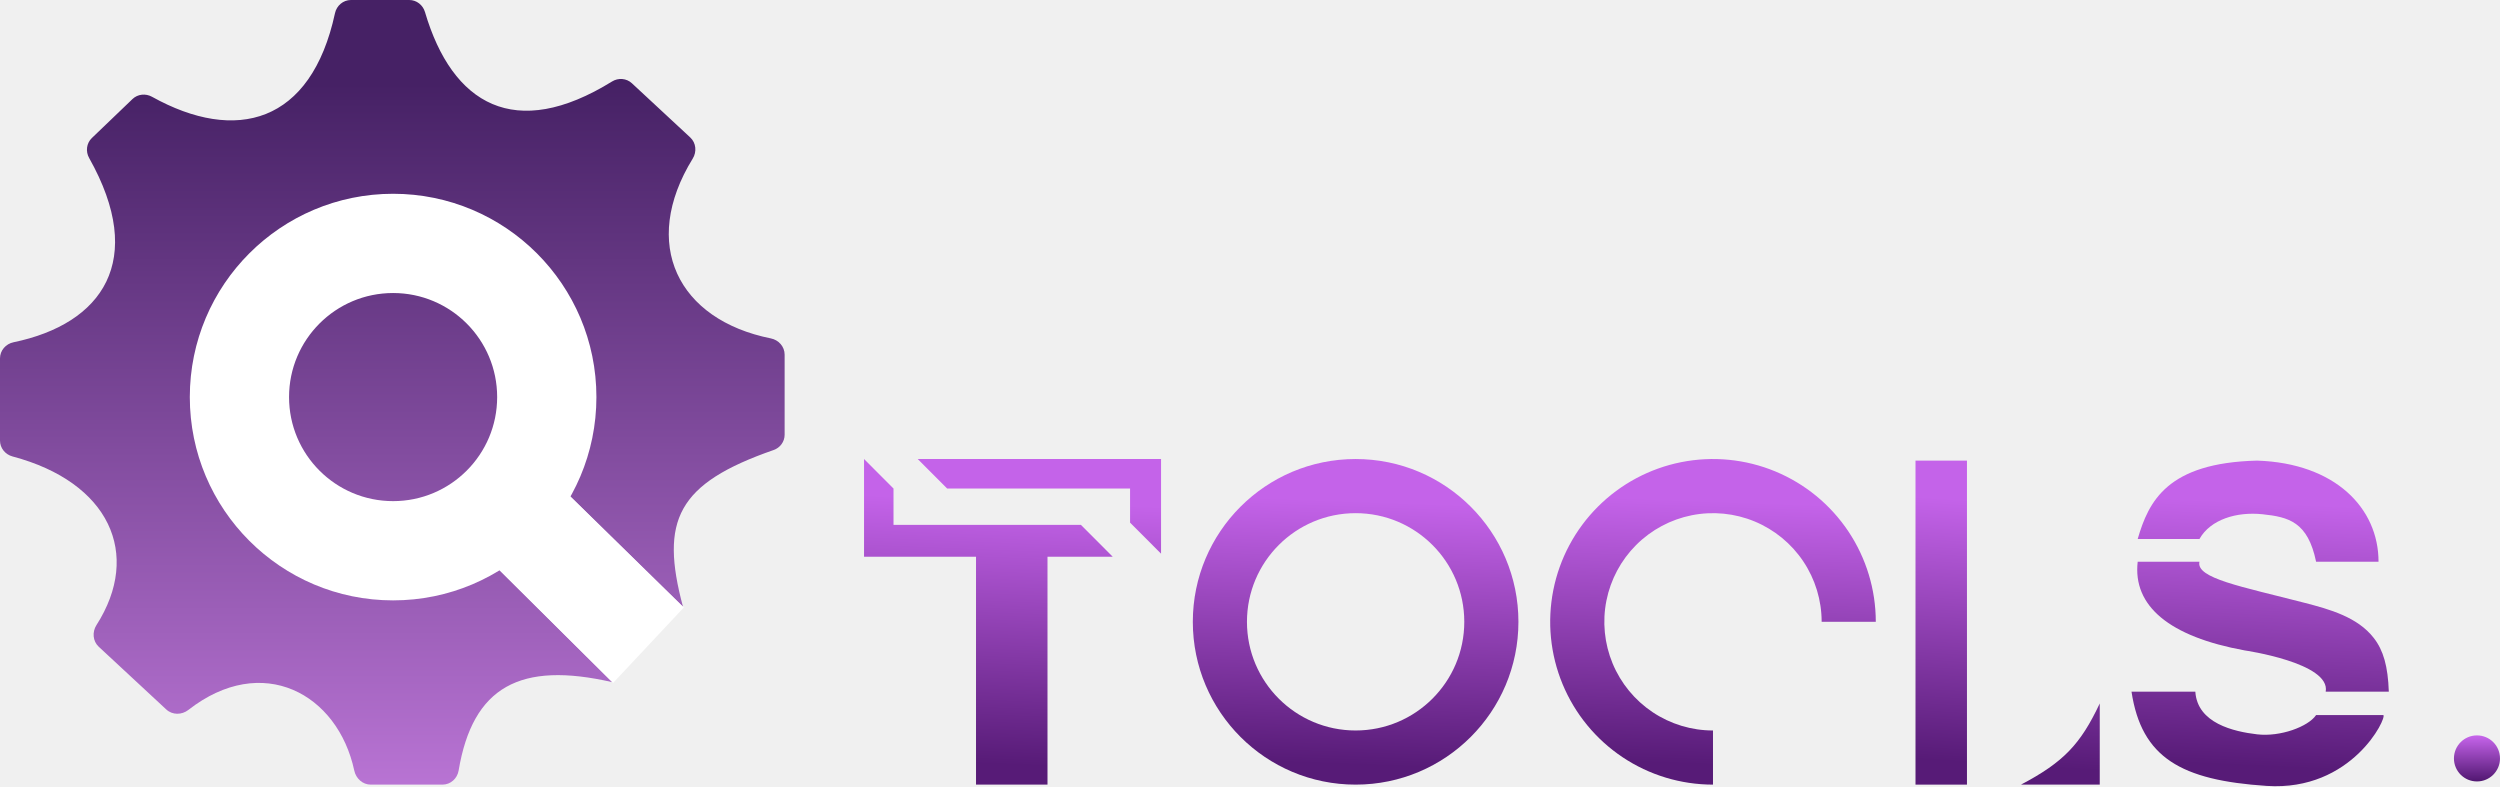
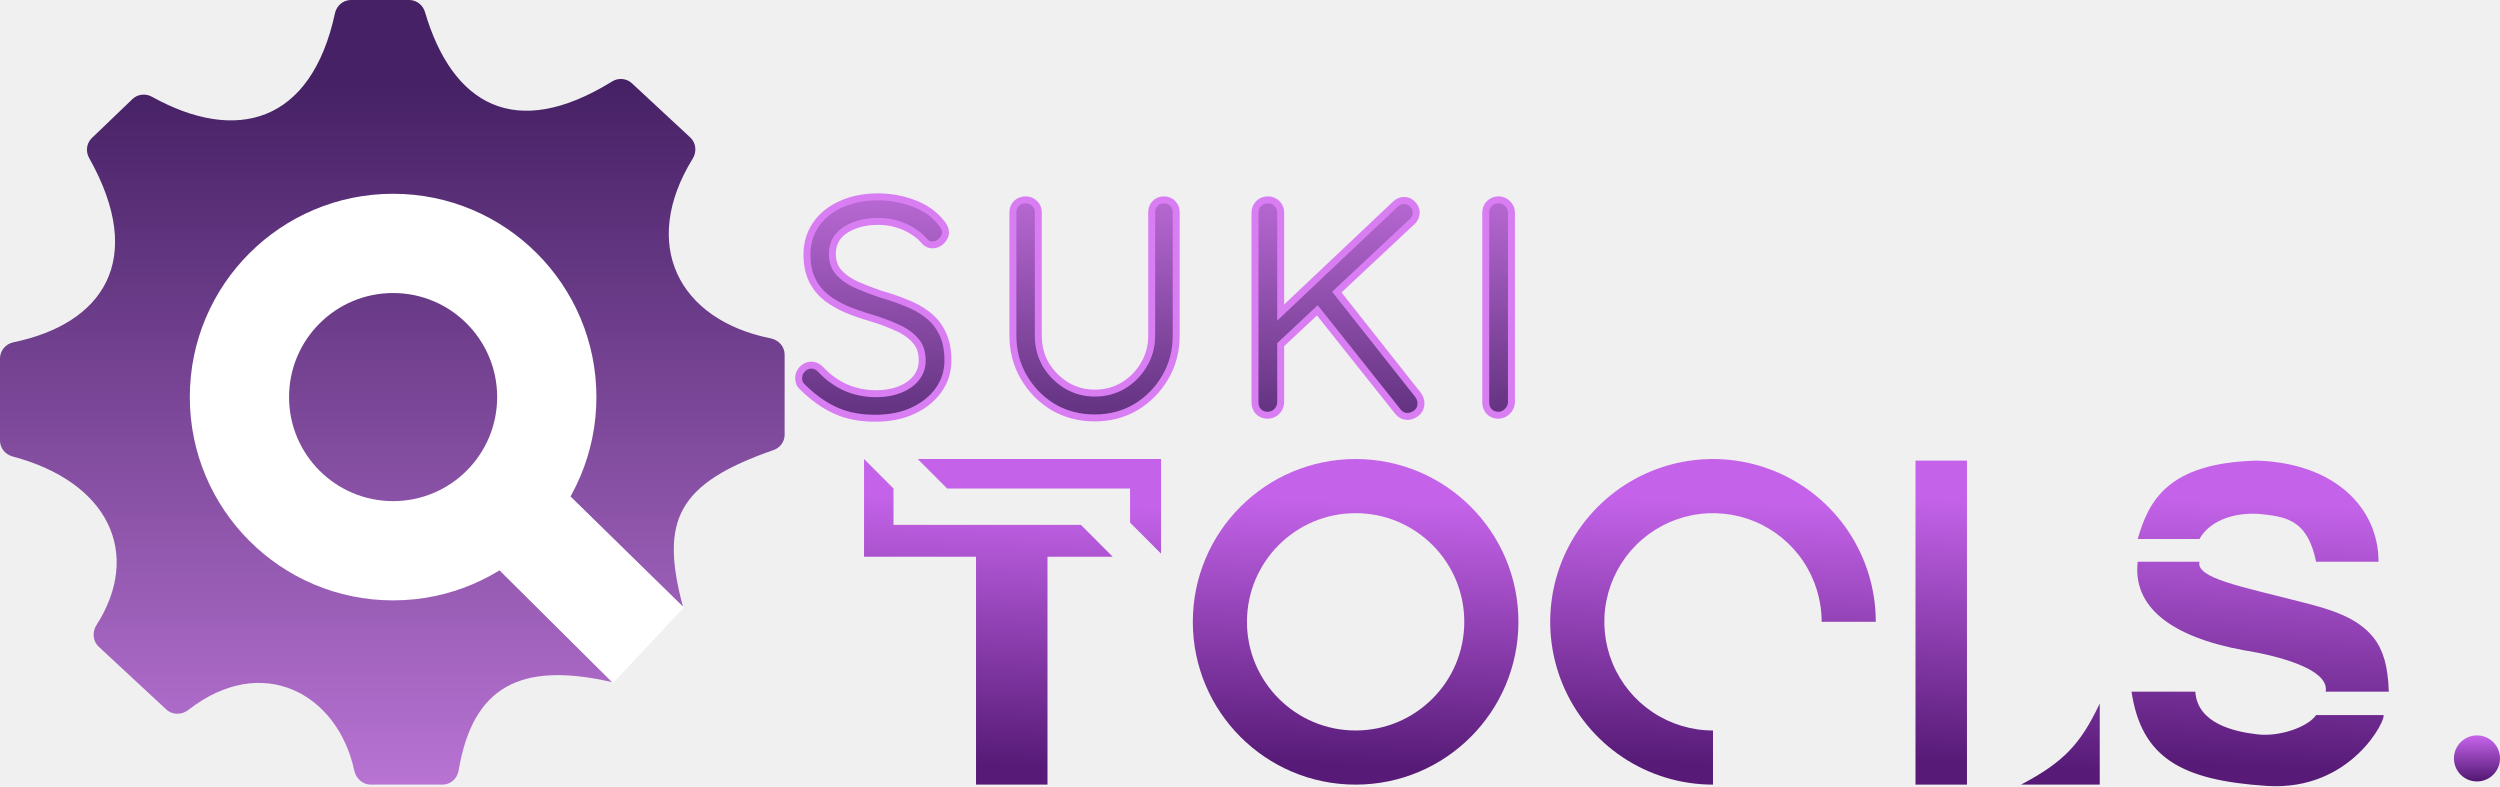
<svg xmlns="http://www.w3.org/2000/svg" width="1574" height="495" viewBox="0 0 1574 495" fill="none">
  <circle cx="1559.5" cy="477.5" r="14.5" fill="url(#paint0_linear_1391_125)" />
  <path d="M956 391.5C956 448.109 910.109 494 853.5 494C796.891 494 751 448.109 751 391.5C751 334.891 796.891 289 853.5 289C910.109 289 956 334.891 956 391.5ZM785.087 391.5C785.087 429.283 815.717 459.913 853.5 459.913C891.283 459.913 921.913 429.283 921.913 391.5C921.913 353.717 891.283 323.087 853.5 323.087C815.717 323.087 785.087 353.717 785.087 391.5Z" fill="url(#paint1_linear_1391_125)" />
  <path d="M1181 391.5C1181 371.227 1174.99 351.41 1163.73 334.554C1152.46 317.698 1136.45 304.56 1117.73 296.802C1099 289.044 1078.39 287.015 1058.5 290.97C1038.62 294.924 1020.36 304.687 1006.02 319.022C991.687 333.356 981.924 351.62 977.97 371.503C974.015 391.386 976.044 411.996 983.802 430.725C991.56 449.454 1004.7 465.463 1021.55 476.726C1038.41 487.988 1058.23 494 1078.5 494L1078.5 459.913C1064.97 459.913 1051.74 455.901 1040.49 448.383C1029.24 440.866 1020.47 430.181 1015.29 417.681C1010.12 405.18 1008.76 391.424 1011.4 378.153C1014.04 364.882 1020.56 352.692 1030.12 343.125C1039.69 333.557 1051.88 327.041 1065.15 324.401C1078.42 321.762 1092.18 323.117 1104.68 328.295C1117.18 333.473 1127.87 342.241 1135.38 353.492C1142.9 364.742 1146.91 377.969 1146.91 391.5H1181Z" fill="url(#paint2_linear_1391_125)" />
+   <path d="M587.05 247.5C579.45 247.6 572.85 246.4 567.25 243.9C561.65 241.4 556.3 237.65 551.2 232.65C550.7 232.25 550.25 231.75 549.85 231.15C549.55 230.55 549.4 229.85 549.4 229.05C549.4 227.85 549.85 226.75 550.75 225.75C551.75 224.75 552.85 224.25 554.05 224.25C555.25 224.25 556.35 224.75 557.35 225.75C561.25 229.95 565.65 233.15 570.55 235.35C575.55 237.55 580.9 238.65 586.6 238.65C591.4 238.65 595.65 237.9 599.35 236.4C603.15 234.9 606.15 232.75 608.35 229.95C610.55 227.15 611.65 223.9 611.65 220.2C611.65 215.6 610.4 211.9 607.9 209.1C605.4 206.2 602.1 203.85 598 202.05C593.9 200.15 589.35 198.45 584.35 196.95C580.25 195.75 576.35 194.4 572.65 192.9C568.95 191.3 565.65 189.4 562.75 187.2C559.85 184.9 557.6 182.1 556 178.8C554.4 175.5 553.6 171.5 553.6 166.8C553.6 161.5 555 156.8 557.8 152.7C560.6 148.6 564.55 145.4 569.65 143.1C574.85 140.7 580.85 139.5 587.65 139.5C593.55 139.5 599.2 140.5 604.6 142.5C610.1 144.5 614.45 147.45 617.65 151.35C619.15 152.95 619.9 154.4 619.9 155.7C619.9 156.7 619.4 157.7 618.4 158.7C617.4 159.7 616.3 160.2 615.1 160.2C614.1 160.2 613.25 159.85 612.55 159.15C610.85 157.05 608.7 155.2 606.1 153.6C603.5 151.9 600.6 150.6 597.4 149.7C594.3 148.8 591.05 148.35 587.65 148.35C582.95 148.35 578.7 149.1 574.9 150.6C571.2 152 568.25 154.05 566.05 156.75C563.95 159.45 562.9 162.7 562.9 166.5C562.9 170.7 564.1 174.15 566.5 176.85C568.9 179.55 572.05 181.8 575.95 183.6C579.85 185.3 584 186.9 588.4 188.4C592.7 189.6 596.8 191 600.7 192.6C604.7 194.1 608.2 196 611.2 198.3C614.3 200.6 616.7 203.5 618.4 207C620.2 210.5 621.1 214.9 621.1 220.2C621.1 225.3 619.65 229.9 616.75 234C613.85 238.1 609.85 241.35 604.75 243.75C599.75 246.15 593.85 247.4 587.05 247.5ZM731.579 141C732.979 141 734.079 141.45 734.879 142.35C735.679 143.15 736.079 144.2 736.079 145.5V207.6C736.079 215 734.329 221.7 730.829 227.7C727.329 233.7 722.629 238.5 716.729 242.1C710.829 245.6 704.179 247.35 696.779 247.35C689.379 247.35 682.679 245.6 676.679 242.1C670.779 238.5 666.079 233.7 662.579 227.7C659.079 221.7 657.329 215 657.329 207.6V145.5C657.329 144.2 657.729 143.15 658.529 142.35C659.429 141.45 660.629 141 662.129 141C663.329 141 664.379 141.45 665.279 142.35C666.179 143.15 666.629 144.2 666.629 145.5V207.6C666.629 213.4 667.979 218.6 670.679 223.2C673.479 227.8 677.179 231.5 681.779 234.3C686.379 237 691.379 238.35 696.779 238.35C702.379 238.35 707.479 237 712.079 234.3C716.679 231.5 720.329 227.8 723.029 223.2C725.829 218.6 727.229 213.4 727.229 207.6V145.5C727.229 144.2 727.629 143.15 728.429 142.35C729.229 141.45 730.279 141 731.579 141ZM854.262 246.6C852.962 246.6 851.862 246.05 850.962 244.95L808.362 191.4L815.412 184.35L858.312 238.65C859.012 239.65 859.362 240.7 859.362 241.8C859.362 243.4 858.762 244.6 857.562 245.4C856.462 246.2 855.362 246.6 854.262 246.6ZM852.612 141.3C853.812 141.3 854.812 141.75 855.612 142.65C856.512 143.55 856.962 144.55 856.962 145.65C856.962 146.85 856.512 147.9 855.612 148.8L787.512 212.55L786.312 202.35L849.312 142.8C850.312 141.8 851.412 141.3 852.612 141.3ZM783.912 246C782.512 246 781.362 245.55 780.462 244.65C779.662 243.75 779.262 242.65 779.262 241.35V145.65C779.262 144.35 779.712 143.25 780.612 142.35C781.512 141.45 782.662 141 784.062 141C785.362 141 786.462 141.45 787.362 142.35C788.262 143.25 788.712 144.35 788.712 145.65V241.35C788.612 242.65 788.112 243.75 787.212 244.65C786.312 245.55 785.212 246 783.912 246ZM904.933 241.35C904.833 242.65 904.283 243.75 903.283 244.65C902.383 245.55 901.333 246 900.133 246C898.733 246 897.583 245.55 896.683 244.65C895.883 243.75 895.483 242.65 895.483 241.35V145.65C895.483 144.35 895.933 143.25 896.833 142.35C897.733 141.45 898.883 141 900.283 141C901.483 141 902.533 141.45 903.433 142.35C904.433 143.25 904.933 144.35 904.933 145.65V241.35Z" fill="url(#paint_suki_purple)" stroke="#d97df3" stroke-width="7" stroke-linejoin="round" paint-order="stroke fill" transform="translate(727,193) scale(1.25) translate(-727,-193)" />
  <path d="M1238.4 290H1206V494H1238.4V290Z" fill="url(#paint3_linear_1391_125)" />
  <path d="M1322 494H1272.4C1299.17 479.91 1309.87 468.627 1322 442.9V494Z" fill="url(#paint4_linear_1391_125)" />
  <path d="M1497.52 353.65H1458.21C1453.02 328.537 1440.93 325.506 1424.51 323.774C1408.1 322.042 1391.67 327.087 1384.77 339.361H1345.89C1352.8 315.547 1364.57 291.387 1421.06 290C1470.16 291.591 1497.52 319.877 1497.52 353.65Z" fill="url(#paint5_linear_1391_125)" />
  <path d="M1384.77 353.65H1345.89C1342.69 381.486 1365.76 400.847 1413.28 409.507C1413.28 409.507 1467.55 417.345 1464.26 435.486H1504C1503.44 419.462 1500.61 409.475 1494.5 401.629C1484.29 388.527 1467 383.684 1450.92 379.527C1410.98 369.201 1382.43 364.077 1384.77 353.65Z" fill="url(#paint6_linear_1391_125)" />
  <path d="M1500.54 450.208H1458.21C1453.32 457.47 1435.74 464.064 1421.06 462.332C1406.37 460.6 1383.47 455.404 1382.18 435.486H1342C1348.33 477.159 1373.3 491.25 1427.1 494.807C1480.91 498.364 1503.03 451.636 1500.54 450.208Z" fill="url(#paint7_linear_1391_125)" />
  <path d="M731 289H577.784L596.341 307.593H711.491V329.047L731 348.593V289Z" fill="url(#paint8_linear_1391_125)" />
  <path d="M544 289L562.557 307.593V330.477H625.366H680.562L700.547 350.5H659.5V494H625.366H614.5V350.5H544V289Z" fill="url(#paint9_linear_1391_125)" />
  <path d="M385.5 429.5L314.5 359C331.878 340.645 341.622 330.855 359 312.5L430 382C415.412 327.562 426.331 304.455 487.107 283.32C491.195 281.899 494 278.071 494 273.743V223.255C494 218.243 490.256 214.047 485.342 213.06C426.852 201.318 402.928 153.742 436.163 99.817C438.791 95.554 438.261 89.957 434.592 86.549L397.814 52.399C394.409 49.237 389.28 48.869 385.328 51.314C324.265 89.097 284.74 65.862 267.552 7.551C266.255 3.15 262.281 0 257.692 0H220.954C216.073 0 211.935 3.552 210.904 8.323C195.872 77.904 148.489 90.29 95.692 60.927C91.708 58.712 86.702 59.205 83.412 62.361L57.833 86.903C54.431 90.168 53.802 95.358 56.116 99.466C92.506 164.075 64.368 203.924 8.5 215.49C3.651 216.494 0 220.664 0 225.615V277.404C0 282.125 3.331 286.172 7.894 287.383C68.754 303.546 89.392 348.763 60.736 393.544C57.957 397.885 58.384 403.678 62.162 407.186L104.718 446.703C108.546 450.257 114.457 450.196 118.574 446.983C165.171 410.623 212.68 436.773 223.057 485.194C224.122 490.161 228.335 494 233.416 494H278.599C283.673 494 287.909 490.167 288.748 485.162C297.633 432.201 327.604 416.212 385.5 429.5Z" fill="url(#paint10_linear_1391_125)" />
  <path d="M375.5 250C375.5 320.692 318.192 378 247.5 378C176.808 378 119.5 320.692 119.5 250C119.5 179.308 176.808 122 247.5 122C318.192 122 375.5 179.308 375.5 250ZM181.987 250C181.987 286.182 211.318 315.513 247.5 315.513C283.682 315.513 313.013 286.182 313.013 250C313.013 213.818 283.682 184.487 247.5 184.487C211.318 184.487 181.987 213.818 181.987 250Z" fill="white" />
  <path d="M386 430L314 358.5L358.5 312L430.5 382.5L386 430Z" fill="white" />
  <defs>
    <linearGradient id="paint0_linear_1391_125" x1="1559.5" y1="463" x2="1559.5" y2="492" gradientUnits="userSpaceOnUse">
      <stop stop-color="#C765EC" />
      <stop offset="1" stop-color="#511771" />
    </linearGradient>
    <linearGradient id="paint1_linear_1391_125" x1="852.326" y1="481.561" x2="861.589" y2="225.631" gradientUnits="userSpaceOnUse">
      <stop stop-color="#571B77" />
      <stop offset="0.649" stop-color="#C463E9" />
    </linearGradient>
    <linearGradient id="paint2_linear_1391_125" x1="1077.33" y1="481.561" x2="1086.59" y2="225.631" gradientUnits="userSpaceOnUse">
      <stop stop-color="#571B77" />
      <stop offset="0.649" stop-color="#C463E9" />
    </linearGradient>
    <linearGradient id="paint3_linear_1391_125" x1="1263.34" y1="481.621" x2="1279.5" y2="227.635" gradientUnits="userSpaceOnUse">
      <stop stop-color="#571B77" />
      <stop offset="0.649" stop-color="#C463E9" />
    </linearGradient>
    <linearGradient id="paint4_linear_1391_125" x1="1263.34" y1="481.621" x2="1279.5" y2="227.635" gradientUnits="userSpaceOnUse">
      <stop stop-color="#571B77" />
      <stop offset="0.649" stop-color="#C463E9" />
    </linearGradient>
    <linearGradient id="paint5_linear_1391_125" x1="1422.07" y1="482.561" x2="1433.79" y2="226.832" gradientUnits="userSpaceOnUse">
      <stop stop-color="#571B77" />
      <stop offset="0.649" stop-color="#C463E9" />
    </linearGradient>
    <linearGradient id="paint6_linear_1391_125" x1="1422.07" y1="482.561" x2="1433.79" y2="226.832" gradientUnits="userSpaceOnUse">
      <stop stop-color="#571B77" />
      <stop offset="0.649" stop-color="#C463E9" />
    </linearGradient>
    <linearGradient id="paint7_linear_1391_125" x1="1422.07" y1="482.561" x2="1433.79" y2="226.832" gradientUnits="userSpaceOnUse">
      <stop stop-color="#571B77" />
      <stop offset="0.649" stop-color="#C463E9" />
    </linearGradient>
    <linearGradient id="paint8_linear_1391_125" x1="636.429" y1="481.561" x2="646.581" y2="225.698" gradientUnits="userSpaceOnUse">
      <stop stop-color="#571B77" />
      <stop offset="0.649" stop-color="#C463E9" />
    </linearGradient>
    <linearGradient id="paint9_linear_1391_125" x1="636.429" y1="481.561" x2="646.581" y2="225.698" gradientUnits="userSpaceOnUse">
      <stop stop-color="#571B77" />
      <stop offset="0.649" stop-color="#C463E9" />
    </linearGradient>
    <linearGradient id="paint10_linear_1391_125" x1="247" y1="53" x2="247" y2="881" gradientUnits="userSpaceOnUse">
      <stop stop-color="#462165" />
      <stop offset="0.55" stop-color="#BC76D7" />
      <stop offset="1" stop-color="#BFECFF" />
    </linearGradient>
+     <linearGradient id="paint_suki_purple" x1="731.5" y1="96" x2="731.5" y2="284" gradientUnits="userSpaceOnUse">
+       <stop stop-color="#d97df3" />
+       <stop offset="1" stop-color="#462165" />
+     </linearGradient>
  </defs>
</svg>
